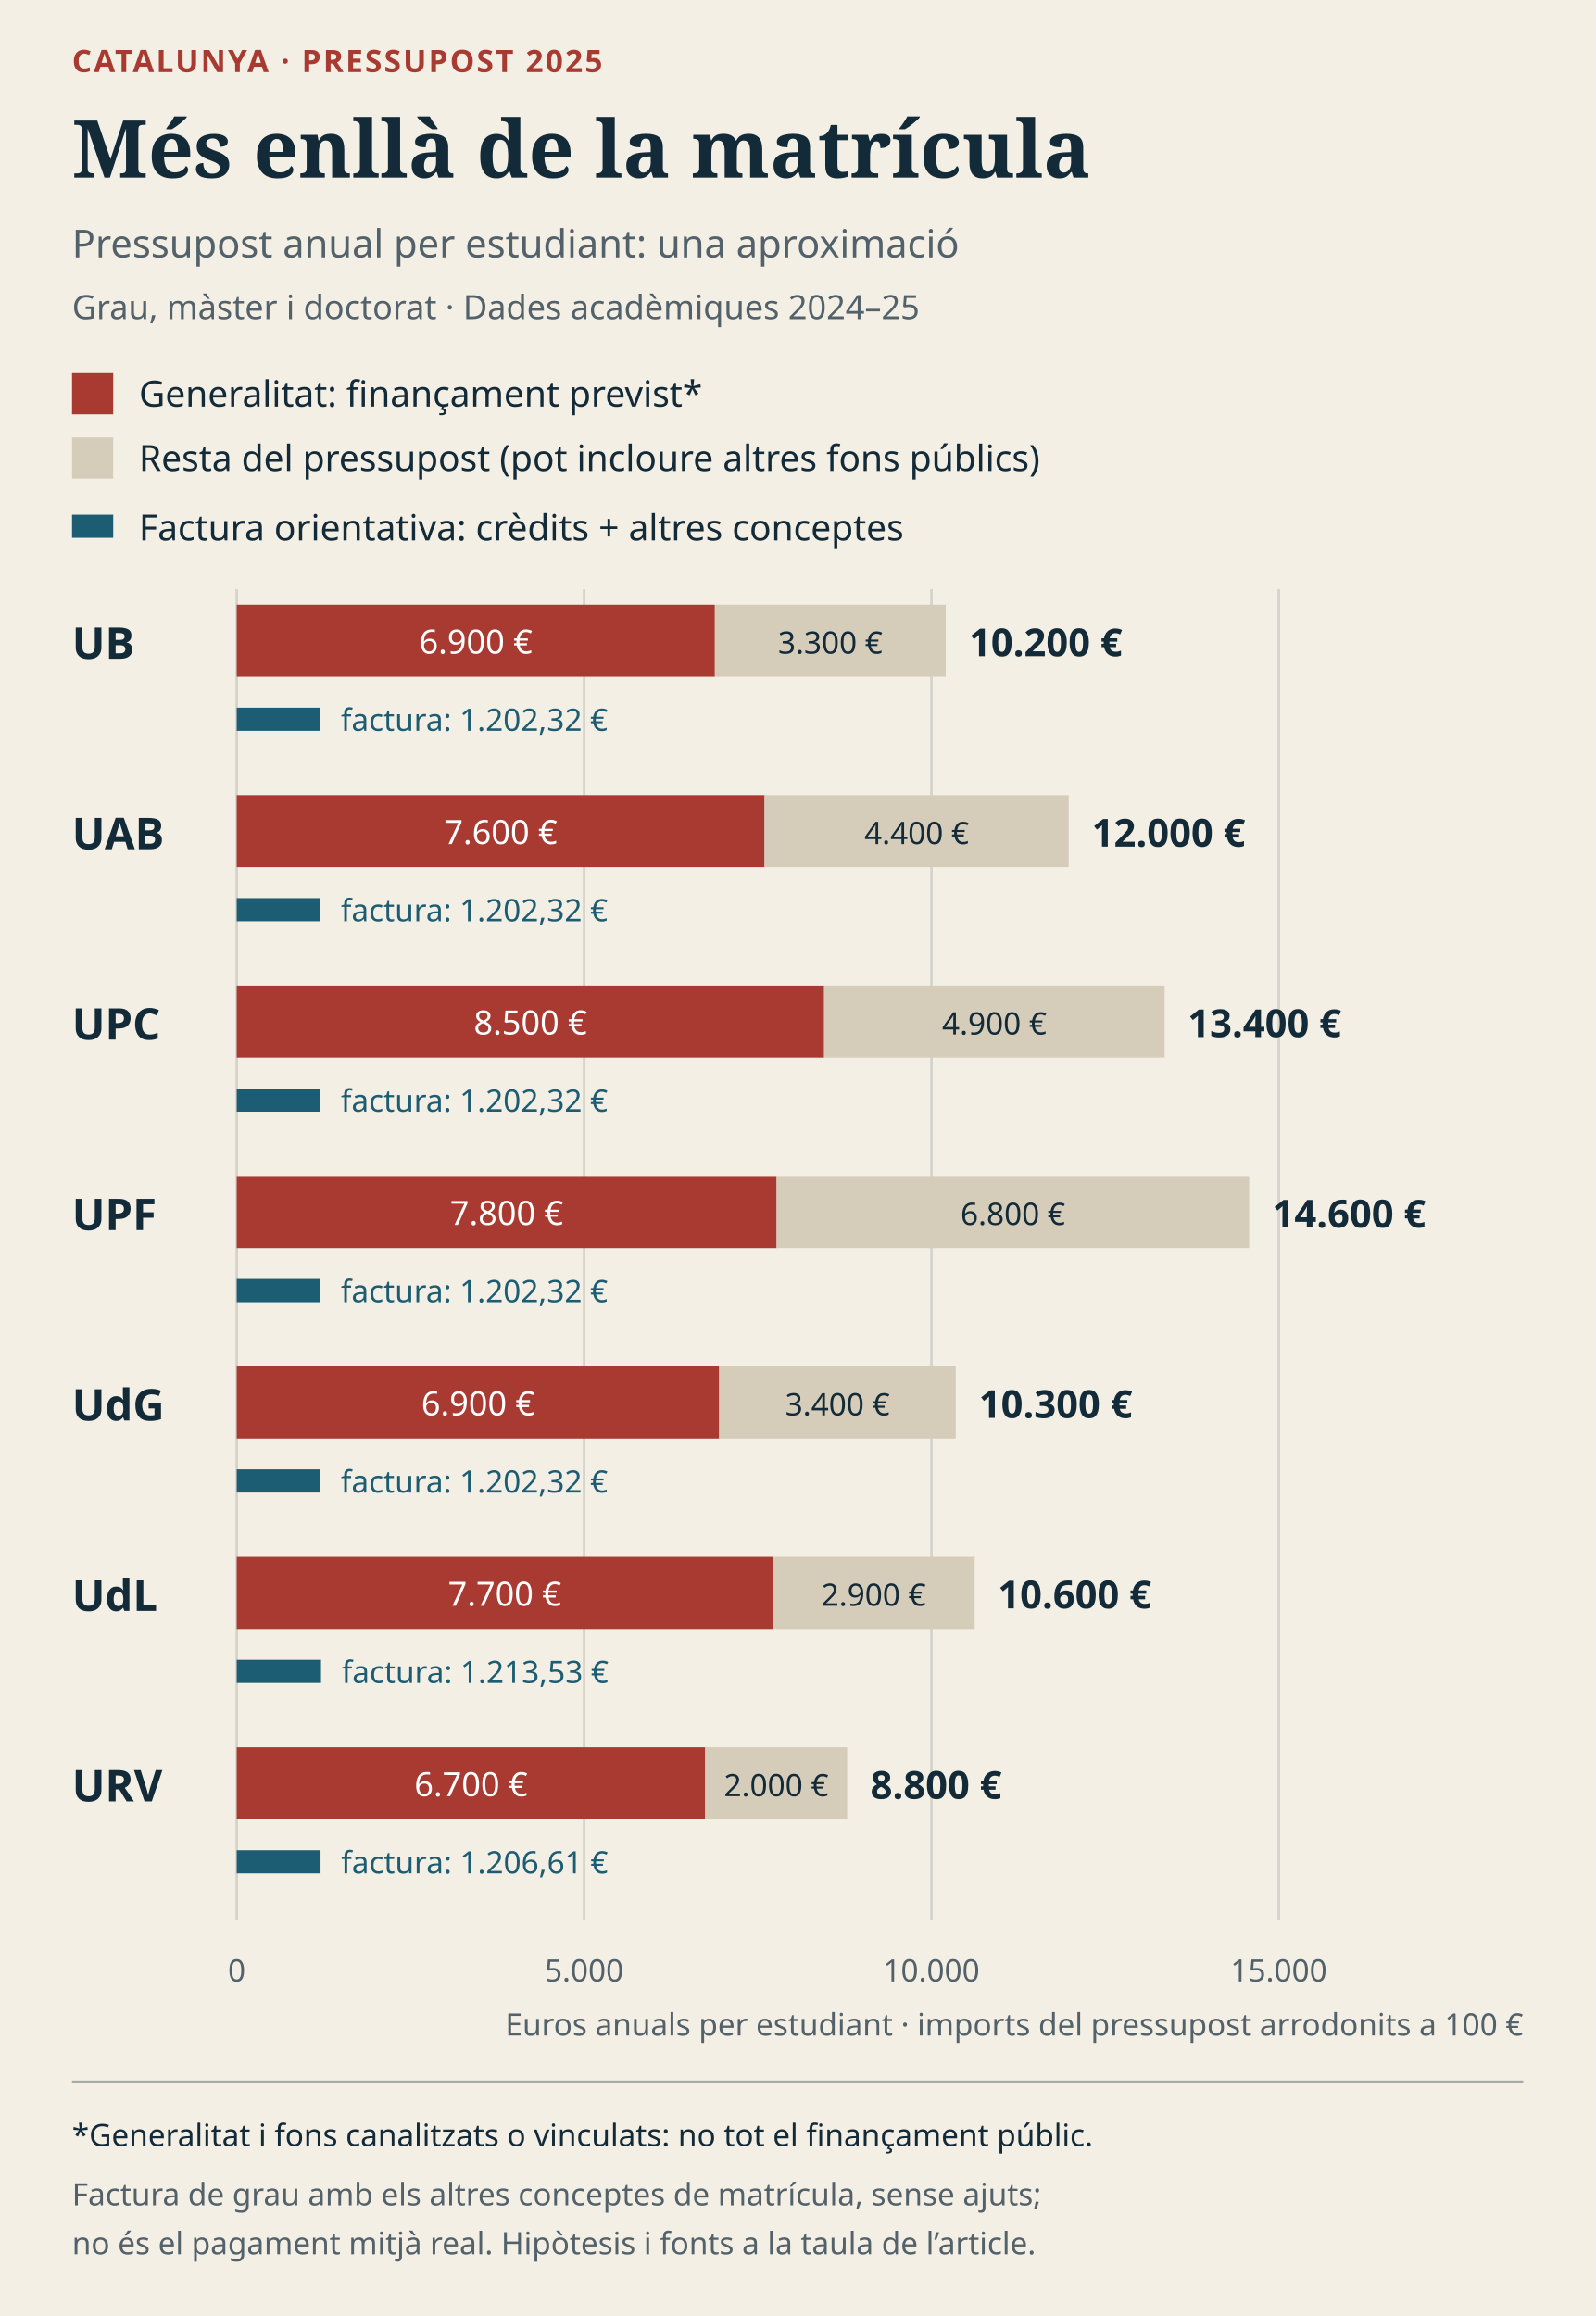
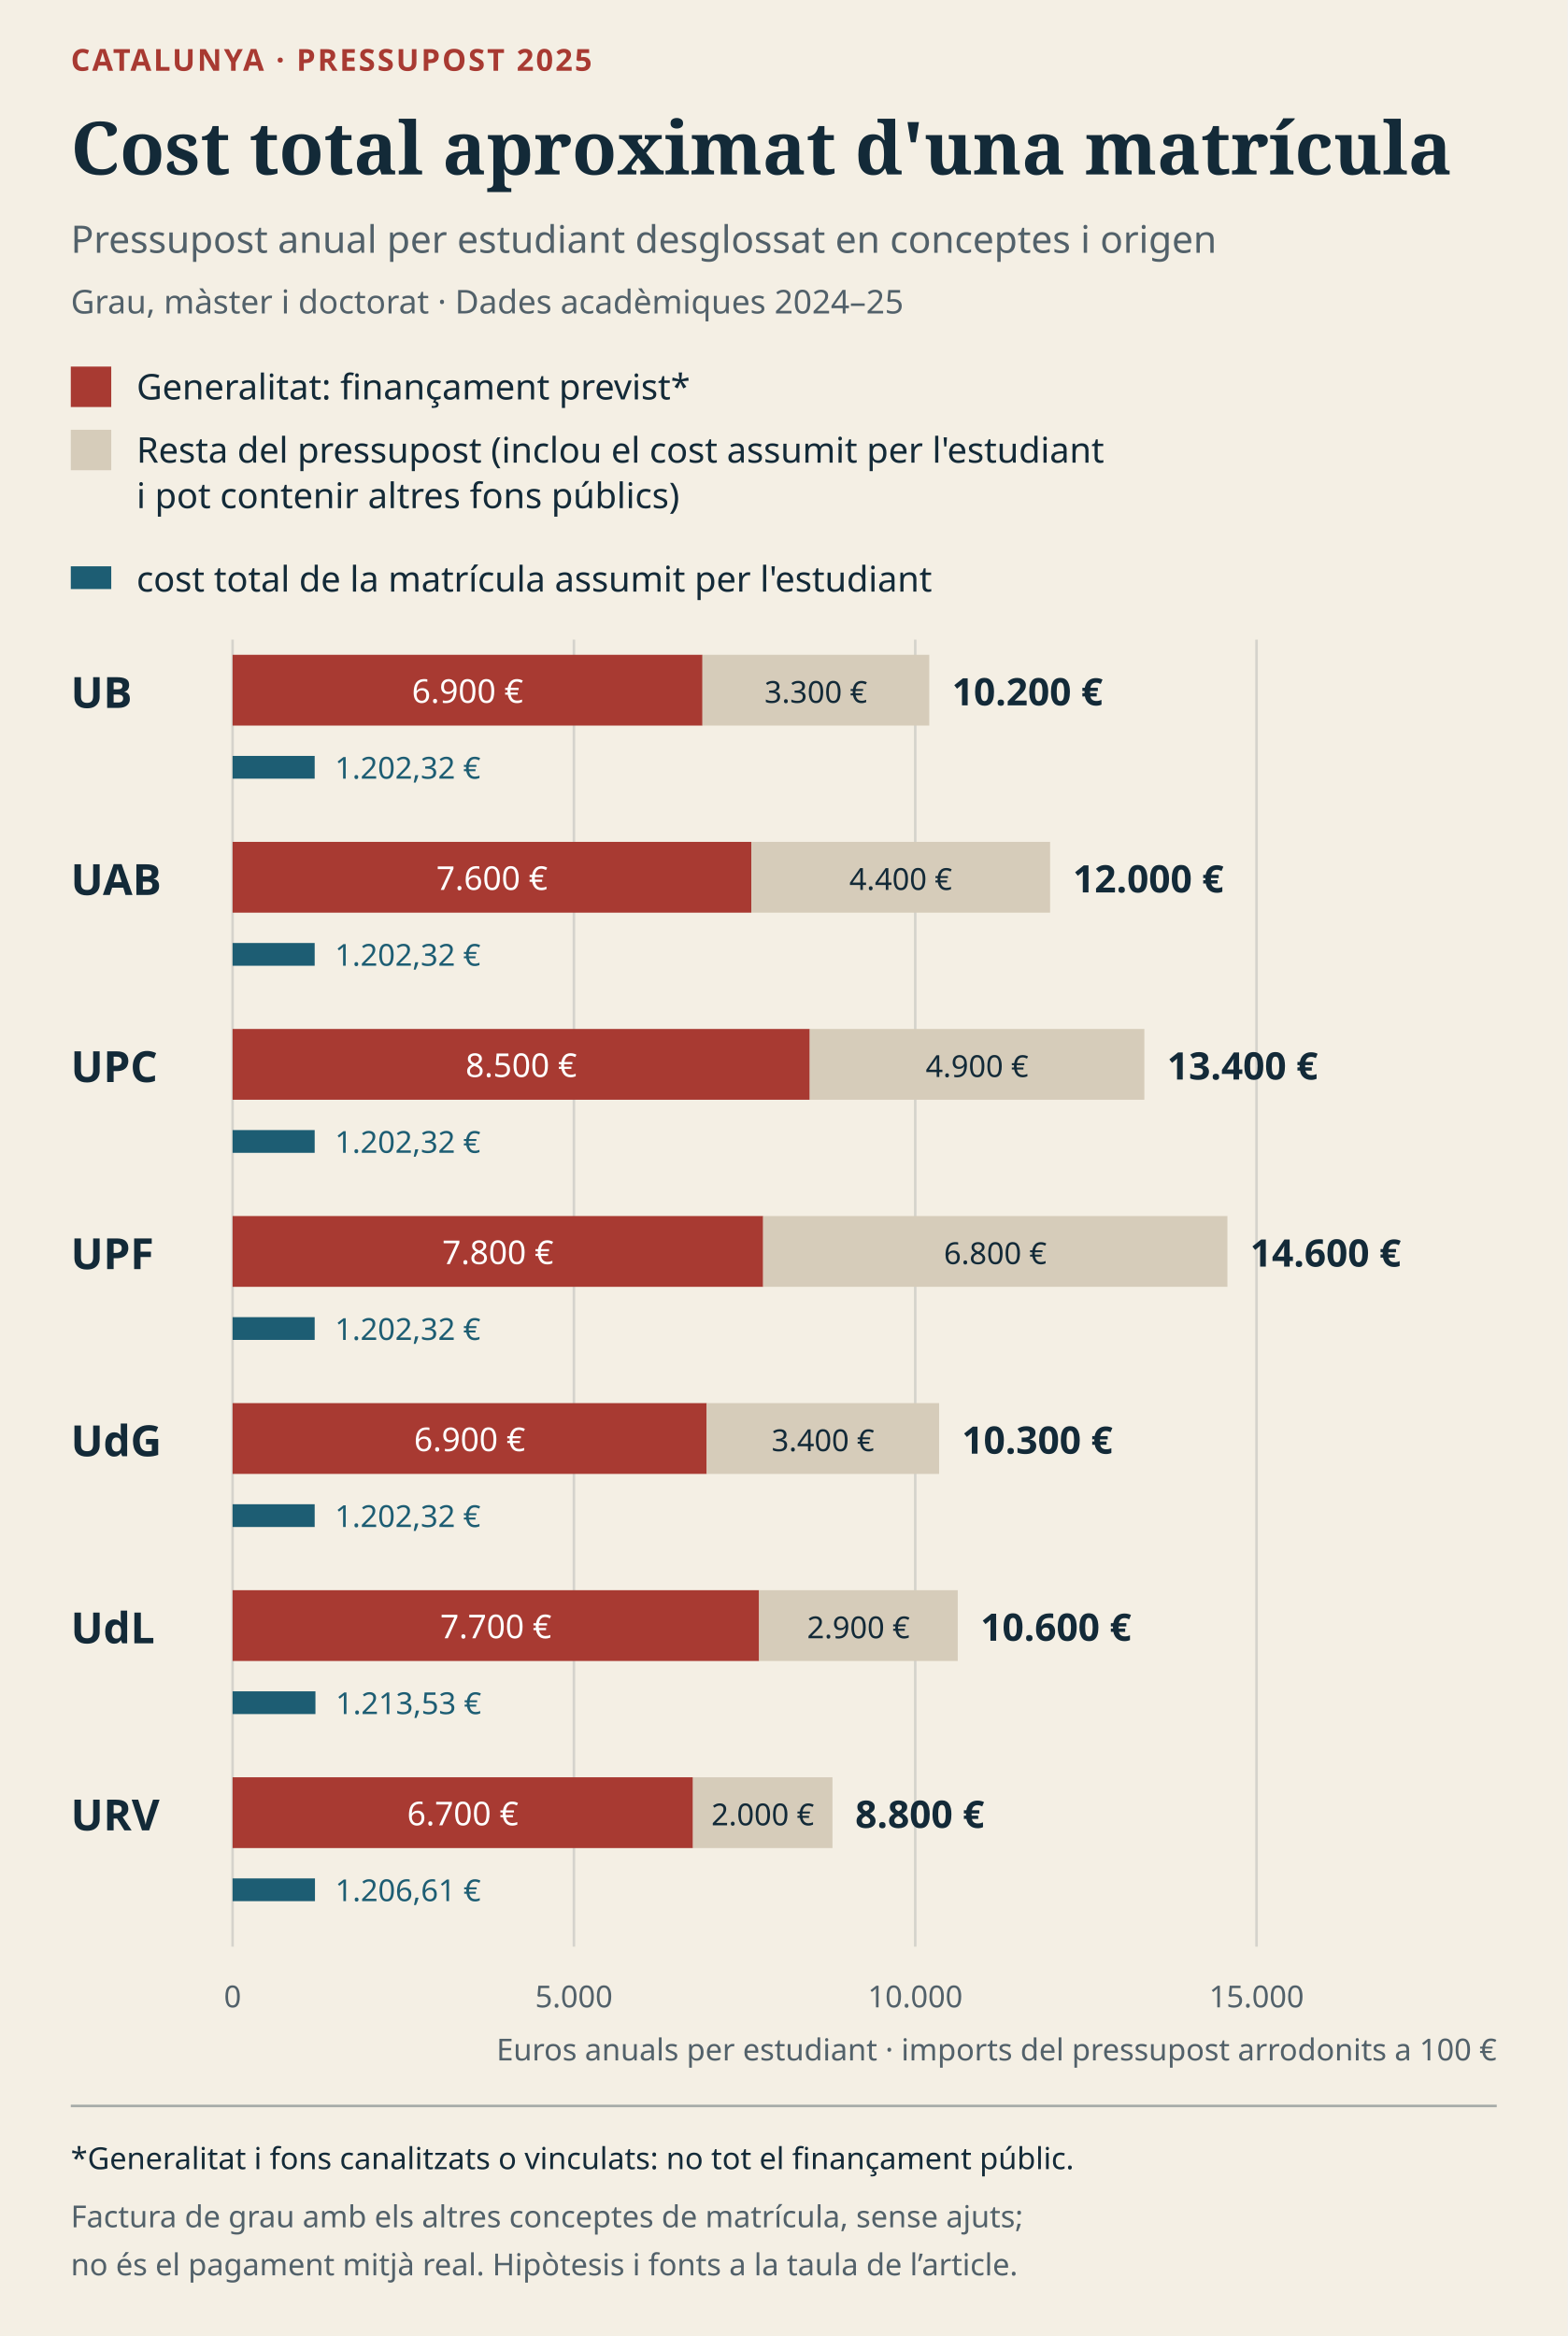
- <svg xmlns="http://www.w3.org/2000/svg" width="620" height="900" viewBox="0 0 620 900" role="img" aria-labelledby="uc-title uc-desc">
-   <rect width="620" height="900" fill="#f4efe4" />
+ <svg xmlns="http://www.w3.org/2000/svg" width="620" height="924" viewBox="0 0 620 924" role="img" aria-labelledby="uc-title uc-desc">
+   <rect width="620" height="924" fill="#f4efe4" />
  <g font-family="system-ui, sans-serif" fill="#132a38">
    <text x="28" y="28" fill="#a83a32" font-size="12" font-weight="700" letter-spacing="0.8">CATALUNYA · PRESSUPOST 2025</text>
-     <text x="28" y="69" font-family="Georgia, serif" font-size="31" font-weight="700">Més enllà de la matrícula</text>
-     <text x="28" y="100" fill="#52616a" font-size="15">Pressupost anual per estudiant: una aproximació</text>
+     <text x="28" y="69" font-family="Georgia, serif" font-size="29" font-weight="700">Cost total aproximat d'una matrícula</text>
+     <text x="28" y="100" fill="#52616a" font-size="15">Pressupost anual per estudiant desglossat en conceptes i origen</text>
    <text x="28" y="124" fill="#52616a" font-size="13">Grau, màster i doctorat · Dades acadèmiques 2024–25</text>
    <rect x="28" y="145" width="16" height="16" fill="#a83a32" />
    <text x="54" y="158" font-size="14">Generalitat: finançament previst*</text>
    <rect x="28" y="170" width="16" height="16" fill="#d6ccba" />
-     <text x="54" y="183" font-size="14">Resta del pressupost (pot incloure altres fons públics)</text>
-     <rect x="28" y="200" width="16" height="9" fill="#1d5d73" />
-     <text x="54" y="210" font-size="14">Factura orientativa: crèdits + altres conceptes</text>
-     <line x1="92" y1="229" x2="92" y2="746" stroke="#132a38" stroke-opacity="0.14" />
-     <text x="92" y="770" fill="#52616a" font-size="12" text-anchor="middle">0</text>
-     <line x1="227" y1="229" x2="227" y2="746" stroke="#132a38" stroke-opacity="0.14" />
-     <text x="227" y="770" fill="#52616a" font-size="12" text-anchor="middle">5.000</text>
-     <line x1="362" y1="229" x2="362" y2="746" stroke="#132a38" stroke-opacity="0.14" />
-     <text x="362" y="770" fill="#52616a" font-size="12" text-anchor="middle">10.000</text>
-     <line x1="497" y1="229" x2="497" y2="746" stroke="#132a38" stroke-opacity="0.14" />
-     <text x="497" y="770" fill="#52616a" font-size="12" text-anchor="middle">15.000</text>
-     <g aria-label="UB">
-       <text x="28" y="256" font-size="17" font-weight="750">UB</text>
-       <rect x="92" y="235" width="185.848" height="28" fill="#a83a32" />
-       <rect x="277.848" y="235" width="89.703" height="28" fill="#d6ccba" />
-       <text x="184.924" y="254" text-anchor="middle" font-size="13" fill="#ffffff">6.900 €</text>
-       <text x="322.700" y="254" text-anchor="middle" font-size="12">3.300 €</text>
-       <text x="376.551" y="255" font-size="15" font-weight="700">10.200 €</text>
-       <rect x="92" y="275" width="32.463" height="9" fill="#1d5d73" />
-       <text x="132.463" y="284" fill="#1d5d73" font-size="12">factura: 1.202,32 €</text>
+     <text x="54" y="183" font-size="14">
+       <tspan x="54">Resta del pressupost (inclou el cost assumit per l'estudiant </tspan>
+       <tspan x="54" dy="18">i pot contenir altres fons públics)</tspan>
+     </text>
+     <rect x="28" y="224" width="16" height="9" fill="#1d5d73" />
+     <text x="54" y="234" font-size="14">cost total de la matrícula assumit per l'estudiant</text>
+     <g transform="translate(0,24)">
+       <line x1="92" y1="229" x2="92" y2="746" stroke="#132a38" stroke-opacity="0.14" />
+       <text x="92" y="770" fill="#52616a" font-size="12" text-anchor="middle">0</text>
+       <line x1="227" y1="229" x2="227" y2="746" stroke="#132a38" stroke-opacity="0.14" />
+       <text x="227" y="770" fill="#52616a" font-size="12" text-anchor="middle">5.000</text>
+       <line x1="362" y1="229" x2="362" y2="746" stroke="#132a38" stroke-opacity="0.14" />
+       <text x="362" y="770" fill="#52616a" font-size="12" text-anchor="middle">10.000</text>
+       <line x1="497" y1="229" x2="497" y2="746" stroke="#132a38" stroke-opacity="0.14" />
+       <text x="497" y="770" fill="#52616a" font-size="12" text-anchor="middle">15.000</text>
+       <g aria-label="UB">
+         <text x="28" y="256" font-size="17" font-weight="750">UB</text>
+         <rect x="92" y="235" width="185.848" height="28" fill="#a83a32" />
+         <rect x="277.848" y="235" width="89.703" height="28" fill="#d6ccba" />
+         <text x="184.924" y="254" text-anchor="middle" font-size="13" fill="#ffffff">6.900 €</text>
+         <text x="322.700" y="254" text-anchor="middle" font-size="12">3.300 €</text>
+         <text x="376.551" y="255" font-size="15" font-weight="700">10.200 €</text>
+         <rect x="92" y="275" width="32.463" height="9" fill="#1d5d73" />
+         <text x="132.463" y="284" fill="#1d5d73" font-size="12">1.202,32 €</text>
+       </g>
+       <g aria-label="UAB">
+         <text x="28" y="330" font-size="17" font-weight="750">UAB</text>
+         <rect x="92" y="309" width="205.160" height="28" fill="#a83a32" />
+         <rect x="297.160" y="309" width="118.183" height="28" fill="#d6ccba" />
+         <text x="194.580" y="328" text-anchor="middle" font-size="13" fill="#ffffff">7.600 €</text>
+         <text x="356.251" y="328" text-anchor="middle" font-size="12">4.400 €</text>
+         <text x="424.342" y="329" font-size="15" font-weight="700">12.000 €</text>
+         <rect x="92" y="349" width="32.463" height="9" fill="#1d5d73" />
+         <text x="132.463" y="358" fill="#1d5d73" font-size="12">1.202,32 €</text>
+       </g>
+       <g aria-label="UPC">
+         <text x="28" y="404" font-size="17" font-weight="750">UPC</text>
+         <rect x="92" y="383" width="228.291" height="28" fill="#a83a32" />
+         <rect x="320.291" y="383" width="132.332" height="28" fill="#d6ccba" />
+         <text x="206.146" y="402" text-anchor="middle" font-size="13" fill="#ffffff">8.500 €</text>
+         <text x="386.457" y="402" text-anchor="middle" font-size="12">4.900 €</text>
+         <text x="461.623" y="403" font-size="15" font-weight="700">13.400 €</text>
+         <rect x="92" y="423" width="32.463" height="9" fill="#1d5d73" />
+         <text x="132.463" y="432" fill="#1d5d73" font-size="12">1.202,32 €</text>
+       </g>
+       <g aria-label="UPF">
+         <text x="28" y="478" font-size="17" font-weight="750">UPF</text>
+         <rect x="92" y="457" width="209.843" height="28" fill="#a83a32" />
+         <rect x="301.843" y="457" width="183.639" height="28" fill="#d6ccba" />
+         <text x="196.921" y="476" text-anchor="middle" font-size="13" fill="#ffffff">7.800 €</text>
+         <text x="393.662" y="476" text-anchor="middle" font-size="12">6.800 €</text>
+         <text x="494.482" y="477" font-size="15" font-weight="700">14.600 €</text>
+         <rect x="92" y="497" width="32.463" height="9" fill="#1d5d73" />
+         <text x="132.463" y="506" fill="#1d5d73" font-size="12">1.202,32 €</text>
+       </g>
+       <g aria-label="UdG">
+         <text x="28" y="552" font-size="17" font-weight="750">UdG</text>
+         <rect x="92" y="531" width="187.524" height="28" fill="#a83a32" />
+         <rect x="279.524" y="531" width="91.921" height="28" fill="#d6ccba" />
+         <text x="185.762" y="550" text-anchor="middle" font-size="13" fill="#ffffff">6.900 €</text>
+         <text x="325.485" y="550" text-anchor="middle" font-size="12">3.400 €</text>
+         <text x="380.445" y="551" font-size="15" font-weight="700">10.300 €</text>
+         <rect x="92" y="571" width="32.463" height="9" fill="#1d5d73" />
+         <text x="132.463" y="580" fill="#1d5d73" font-size="12">1.202,32 €</text>
+       </g>
+       <g aria-label="UdL">
+         <text x="28" y="626" font-size="17" font-weight="750">UdL</text>
+         <rect x="92" y="605" width="208.241" height="28" fill="#a83a32" />
+         <rect x="300.241" y="605" width="78.573" height="28" fill="#d6ccba" />
+         <text x="196.121" y="624" text-anchor="middle" font-size="13" fill="#ffffff">7.700 €</text>
+         <text x="339.528" y="624" text-anchor="middle" font-size="12">2.900 €</text>
+         <text x="387.815" y="625" font-size="15" font-weight="700">10.600 €</text>
+         <rect x="92" y="645" width="32.765" height="9" fill="#1d5d73" />
+         <text x="132.765" y="654" fill="#1d5d73" font-size="12">1.213,53 €</text>
+       </g>
+       <g aria-label="URV">
+         <text x="28" y="700" font-size="17" font-weight="750">URV</text>
+         <rect x="92" y="679" width="182.092" height="28" fill="#a83a32" />
+         <rect x="274.092" y="679" width="55.170" height="28" fill="#d6ccba" />
+         <text x="183.046" y="698" text-anchor="middle" font-size="13" fill="#ffffff">6.700 €</text>
+         <text x="301.677" y="698" text-anchor="middle" font-size="12">2.000 €</text>
+         <text x="338.262" y="699" font-size="15" font-weight="700">8.800 €</text>
+         <rect x="92" y="719" width="32.578" height="9" fill="#1d5d73" />
+         <text x="132.578" y="728" fill="#1d5d73" font-size="12">1.206,61 €</text>
+       </g>
+       <text x="592" y="791" text-anchor="end" fill="#52616a" font-size="12">Euros anuals per estudiant · imports del pressupost arrodonits a 100 €</text>
+       <line x1="28" y1="809" x2="592" y2="809" stroke="#132a38" stroke-opacity="0.35" />
+       <text x="28" y="834" font-size="12">*Generalitat i fons canalitzats o vinculats: no tot el finançament públic.</text>
+       <text x="28" y="857" fill="#52616a" font-size="12">Factura de grau amb els altres conceptes de matrícula, sense ajuts;</text>
+       <text x="28" y="876" fill="#52616a" font-size="12">no és el pagament mitjà real. Hipòtesis i fonts a la taula de l’article.</text>
    </g>
-     <g aria-label="UAB">
-       <text x="28" y="330" font-size="17" font-weight="750">UAB</text>
-       <rect x="92" y="309" width="205.160" height="28" fill="#a83a32" />
-       <rect x="297.160" y="309" width="118.183" height="28" fill="#d6ccba" />
-       <text x="194.580" y="328" text-anchor="middle" font-size="13" fill="#ffffff">7.600 €</text>
-       <text x="356.251" y="328" text-anchor="middle" font-size="12">4.400 €</text>
-       <text x="424.342" y="329" font-size="15" font-weight="700">12.000 €</text>
-       <rect x="92" y="349" width="32.463" height="9" fill="#1d5d73" />
-       <text x="132.463" y="358" fill="#1d5d73" font-size="12">factura: 1.202,32 €</text>
-     </g>
-     <g aria-label="UPC">
-       <text x="28" y="404" font-size="17" font-weight="750">UPC</text>
-       <rect x="92" y="383" width="228.291" height="28" fill="#a83a32" />
-       <rect x="320.291" y="383" width="132.332" height="28" fill="#d6ccba" />
-       <text x="206.146" y="402" text-anchor="middle" font-size="13" fill="#ffffff">8.500 €</text>
-       <text x="386.457" y="402" text-anchor="middle" font-size="12">4.900 €</text>
-       <text x="461.623" y="403" font-size="15" font-weight="700">13.400 €</text>
-       <rect x="92" y="423" width="32.463" height="9" fill="#1d5d73" />
-       <text x="132.463" y="432" fill="#1d5d73" font-size="12">factura: 1.202,32 €</text>
-     </g>
-     <g aria-label="UPF">
-       <text x="28" y="478" font-size="17" font-weight="750">UPF</text>
-       <rect x="92" y="457" width="209.843" height="28" fill="#a83a32" />
-       <rect x="301.843" y="457" width="183.639" height="28" fill="#d6ccba" />
-       <text x="196.921" y="476" text-anchor="middle" font-size="13" fill="#ffffff">7.800 €</text>
-       <text x="393.662" y="476" text-anchor="middle" font-size="12">6.800 €</text>
-       <text x="494.482" y="477" font-size="15" font-weight="700">14.600 €</text>
-       <rect x="92" y="497" width="32.463" height="9" fill="#1d5d73" />
-       <text x="132.463" y="506" fill="#1d5d73" font-size="12">factura: 1.202,32 €</text>
-     </g>
-     <g aria-label="UdG">
-       <text x="28" y="552" font-size="17" font-weight="750">UdG</text>
-       <rect x="92" y="531" width="187.524" height="28" fill="#a83a32" />
-       <rect x="279.524" y="531" width="91.921" height="28" fill="#d6ccba" />
-       <text x="185.762" y="550" text-anchor="middle" font-size="13" fill="#ffffff">6.900 €</text>
-       <text x="325.485" y="550" text-anchor="middle" font-size="12">3.400 €</text>
-       <text x="380.445" y="551" font-size="15" font-weight="700">10.300 €</text>
-       <rect x="92" y="571" width="32.463" height="9" fill="#1d5d73" />
-       <text x="132.463" y="580" fill="#1d5d73" font-size="12">factura: 1.202,32 €</text>
-     </g>
-     <g aria-label="UdL">
-       <text x="28" y="626" font-size="17" font-weight="750">UdL</text>
-       <rect x="92" y="605" width="208.241" height="28" fill="#a83a32" />
-       <rect x="300.241" y="605" width="78.573" height="28" fill="#d6ccba" />
-       <text x="196.121" y="624" text-anchor="middle" font-size="13" fill="#ffffff">7.700 €</text>
-       <text x="339.528" y="624" text-anchor="middle" font-size="12">2.900 €</text>
-       <text x="387.815" y="625" font-size="15" font-weight="700">10.600 €</text>
-       <rect x="92" y="645" width="32.765" height="9" fill="#1d5d73" />
-       <text x="132.765" y="654" fill="#1d5d73" font-size="12">factura: 1.213,53 €</text>
-     </g>
-     <g aria-label="URV">
-       <text x="28" y="700" font-size="17" font-weight="750">URV</text>
-       <rect x="92" y="679" width="182.092" height="28" fill="#a83a32" />
-       <rect x="274.092" y="679" width="55.170" height="28" fill="#d6ccba" />
-       <text x="183.046" y="698" text-anchor="middle" font-size="13" fill="#ffffff">6.700 €</text>
-       <text x="301.677" y="698" text-anchor="middle" font-size="12">2.000 €</text>
-       <text x="338.262" y="699" font-size="15" font-weight="700">8.800 €</text>
-       <rect x="92" y="719" width="32.578" height="9" fill="#1d5d73" />
-       <text x="132.578" y="728" fill="#1d5d73" font-size="12">factura: 1.206,61 €</text>
-     </g>
-     <text x="592" y="791" text-anchor="end" fill="#52616a" font-size="12">Euros anuals per estudiant · imports del pressupost arrodonits a 100 €</text>
-     <line x1="28" y1="809" x2="592" y2="809" stroke="#132a38" stroke-opacity="0.35" />
-     <text x="28" y="834" font-size="12">*Generalitat i fons canalitzats o vinculats: no tot el finançament públic.</text>
-     <text x="28" y="857" fill="#52616a" font-size="12">Factura de grau amb els altres conceptes de matrícula, sense ajuts;</text>
-     <text x="28" y="876" fill="#52616a" font-size="12">no és el pagament mitjà real. Hipòtesis i fonts a la taula de l’article.</text>
  </g>
</svg>
